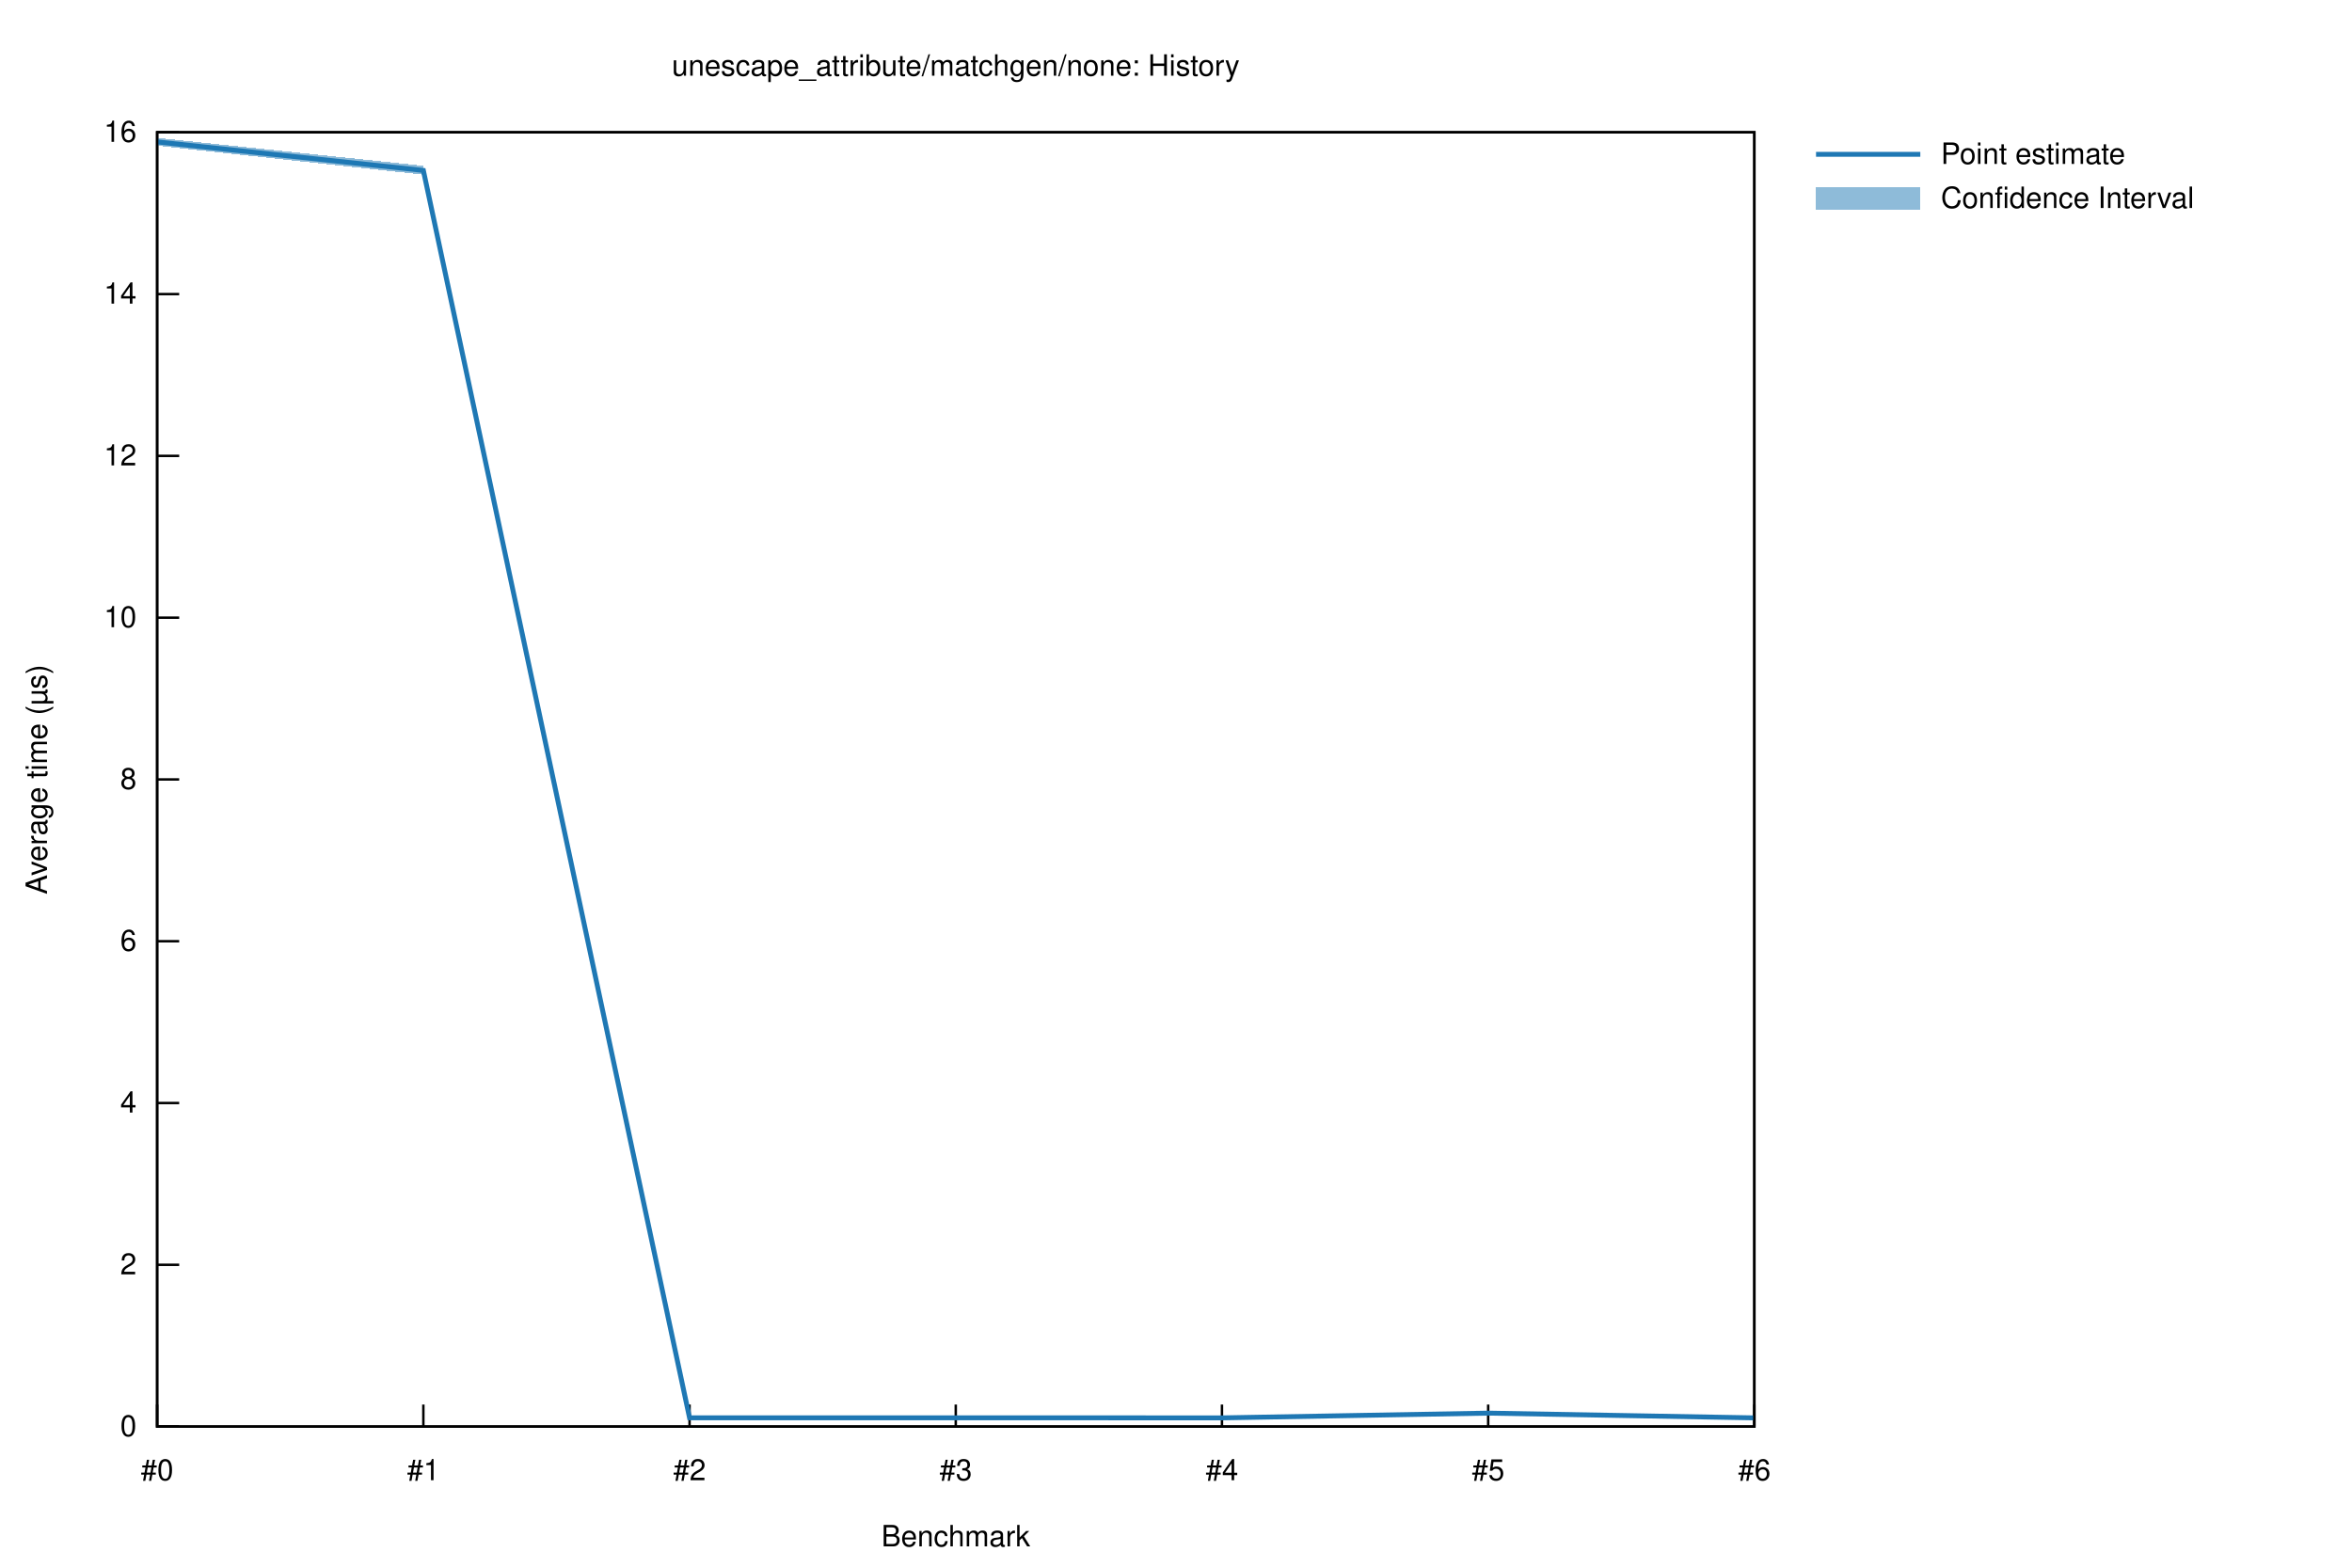
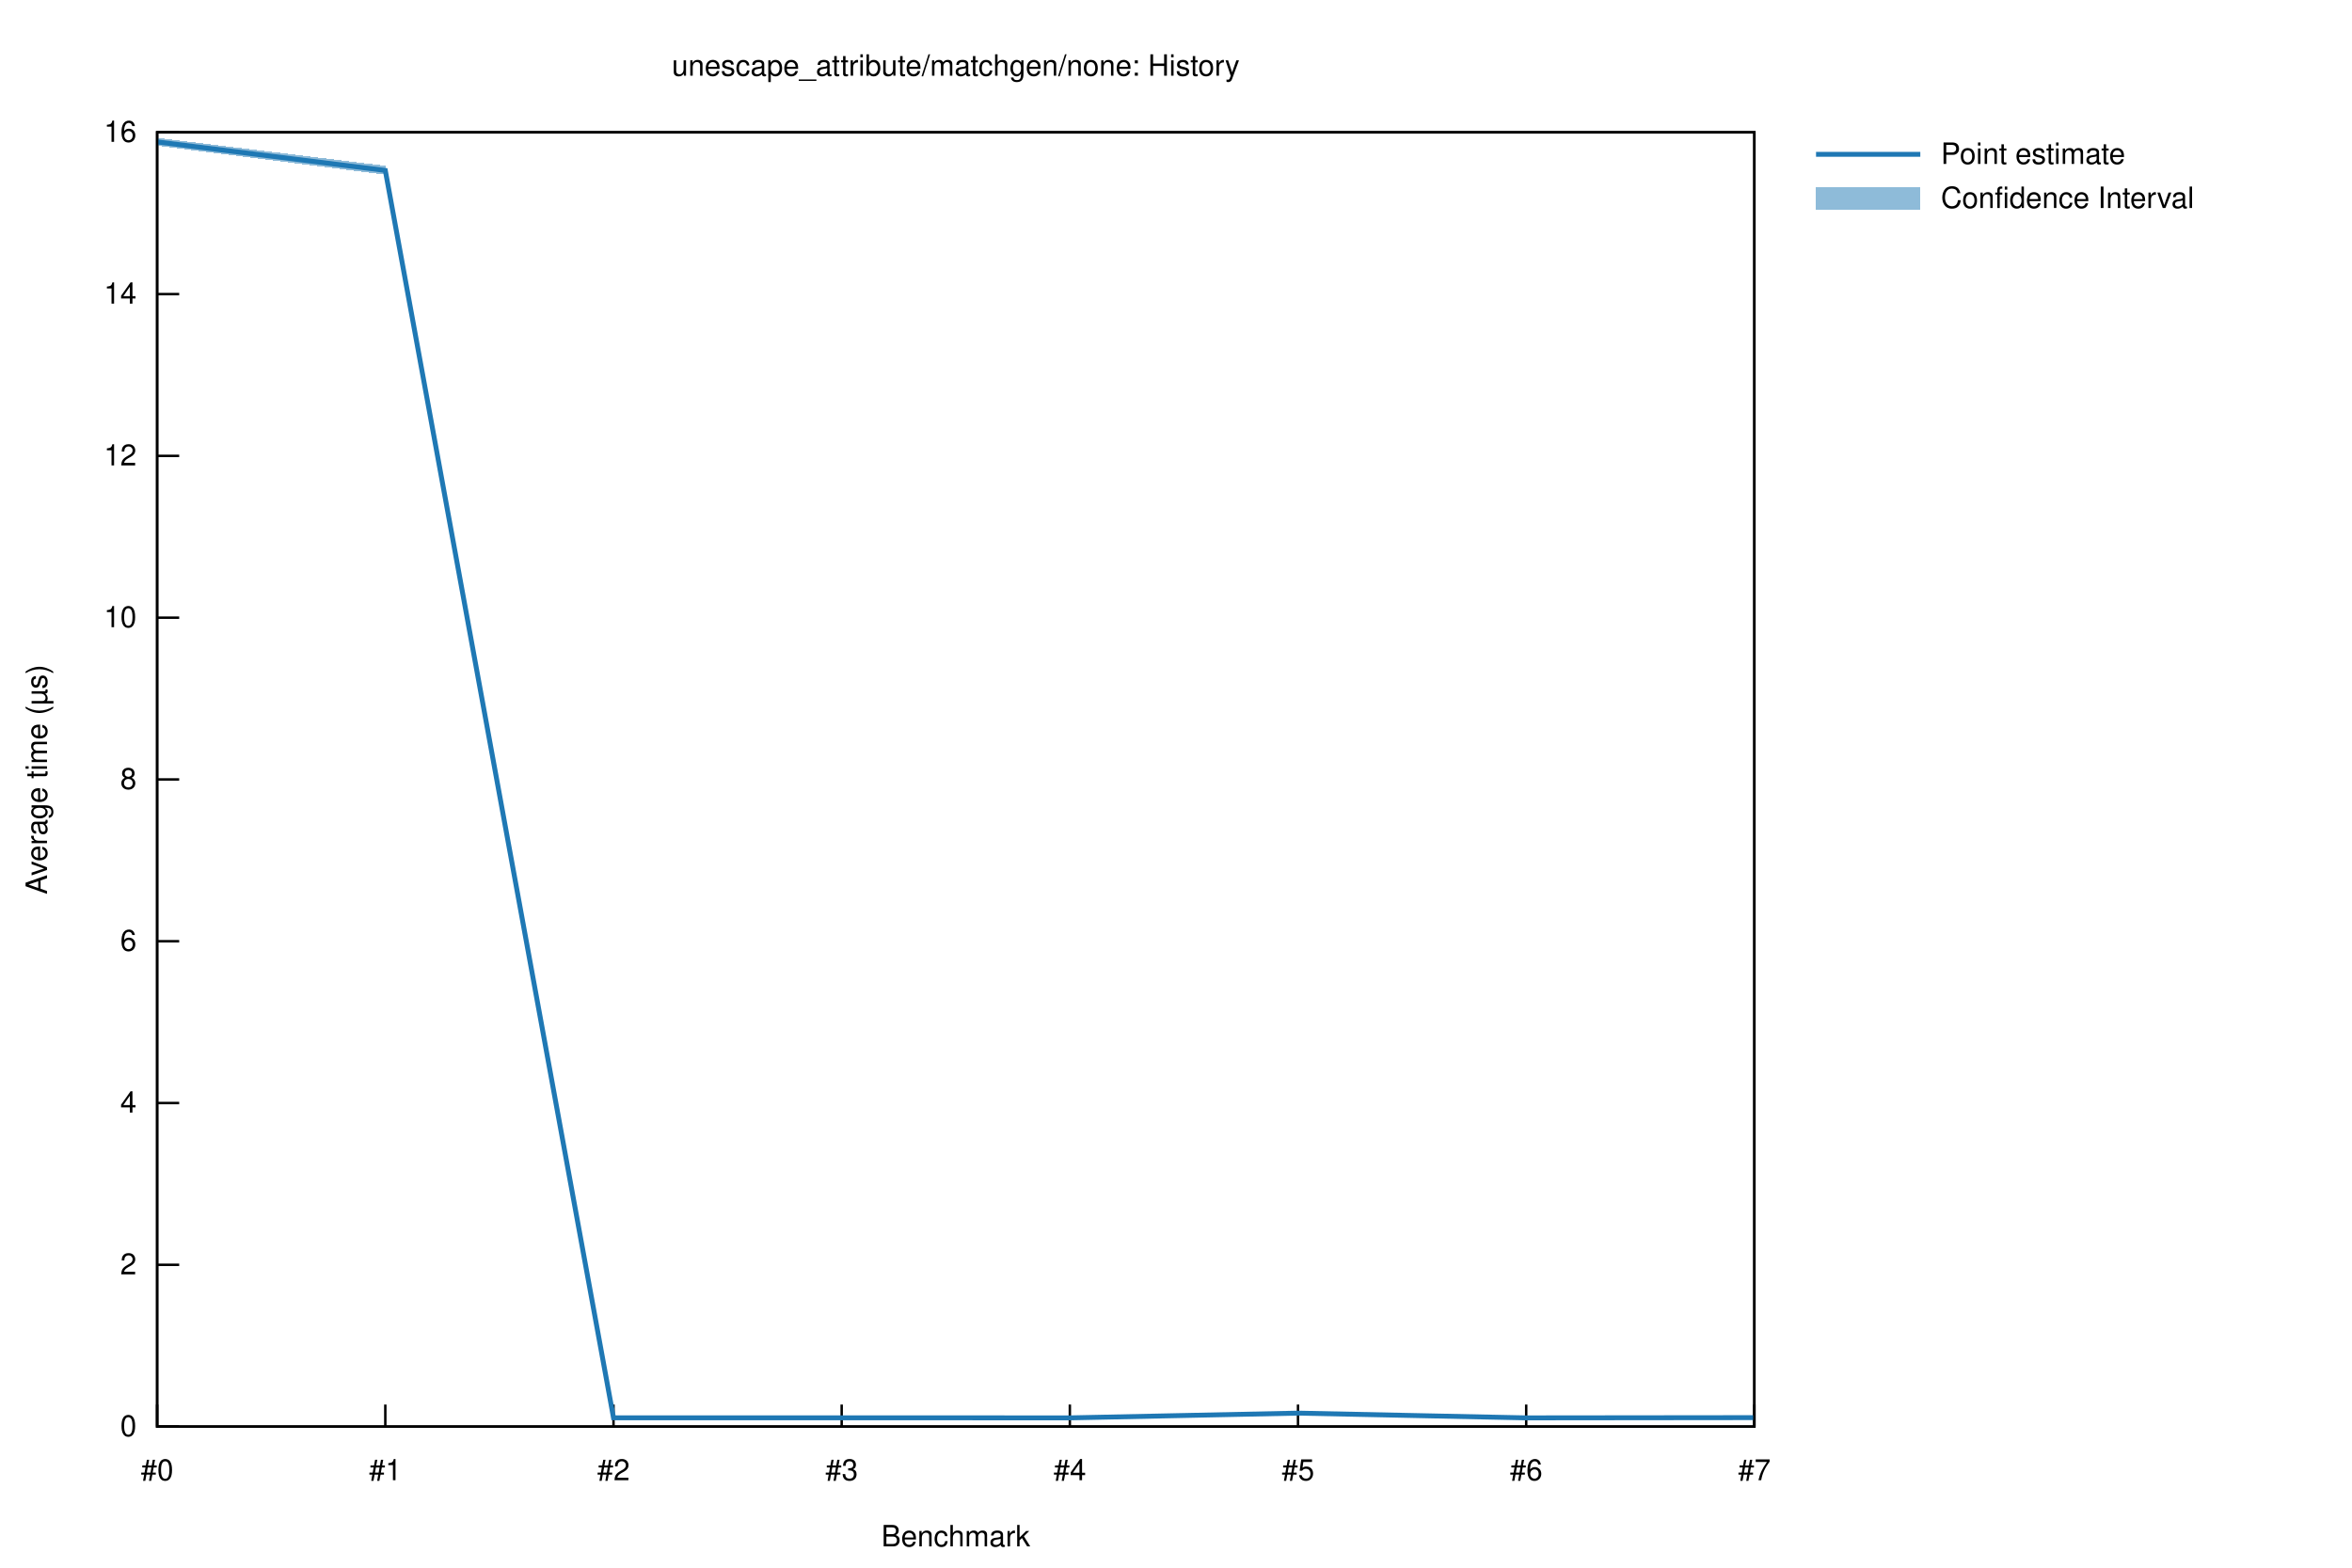
<svg xmlns="http://www.w3.org/2000/svg" xmlns:xlink="http://www.w3.org/1999/xlink" viewBox="0 0 960 640">
  <g id="gnuplot_canvas">
    <rect x="0" y="0" width="960" height="640" fill="none" />
    <defs>
      <circle id="gpDot" r="0.5" stroke-width="0.5" stroke="currentColor" />
      <path id="gpPt0" stroke-width="0.222" stroke="currentColor" d="M-1,0 h2 M0,-1 v2" />
      <path id="gpPt1" stroke-width="0.222" stroke="currentColor" d="M-1,-1 L1,1 M1,-1 L-1,1" />
      <path id="gpPt2" stroke-width="0.222" stroke="currentColor" d="M-1,0 L1,0 M0,-1 L0,1 M-1,-1 L1,1 M-1,1 L1,-1" />
      <rect id="gpPt3" stroke-width="0.222" stroke="currentColor" x="-1" y="-1" width="2" height="2" />
      <rect id="gpPt4" stroke-width="0.222" stroke="currentColor" fill="currentColor" x="-1" y="-1" width="2" height="2" />
      <circle id="gpPt5" stroke-width="0.222" stroke="currentColor" cx="0" cy="0" r="1" />
      <use xlink:href="#gpPt5" id="gpPt6" fill="currentColor" stroke="none" />
      <path id="gpPt7" stroke-width="0.222" stroke="currentColor" d="M0,-1.33 L-1.33,0.67 L1.33,0.67 z" />
      <use xlink:href="#gpPt7" id="gpPt8" fill="currentColor" stroke="none" />
      <use xlink:href="#gpPt7" id="gpPt9" stroke="currentColor" transform="rotate(180)" />
      <use xlink:href="#gpPt9" id="gpPt10" fill="currentColor" stroke="none" />
      <use xlink:href="#gpPt3" id="gpPt11" stroke="currentColor" transform="rotate(45)" />
      <use xlink:href="#gpPt11" id="gpPt12" fill="currentColor" stroke="none" />
      <path id="gpPt13" stroke-width="0.222" stroke="currentColor" d="M0,1.330 L1.265,0.411 L0.782,-1.067 L-0.782,-1.076 L-1.265,0.411 z" />
      <use xlink:href="#gpPt13" id="gpPt14" fill="currentColor" stroke="none" />
      <filter id="textbox" filterUnits="objectBoundingBox" x="0" y="0" height="1" width="1">
        <feFlood flood-color="white" flood-opacity="1" result="bgnd" />
        <feComposite in="SourceGraphic" in2="bgnd" operator="atop" />
      </filter>
      <filter id="greybox" filterUnits="objectBoundingBox" x="0" y="0" height="1" width="1">
        <feFlood flood-color="lightgrey" flood-opacity="1" result="grey" />
        <feComposite in="SourceGraphic" in2="grey" operator="atop" />
      </filter>
    </defs>
    <g fill="none" color="white" stroke="currentColor" stroke-width="1.00" stroke-linecap="butt" stroke-linejoin="miter">
</g>
    <g fill="none" color="black" stroke="currentColor" stroke-width="1.00" stroke-linecap="butt" stroke-linejoin="miter">
      <path stroke="black" d="M64.14,582.40 L73.14,582.40  " />
      <g transform="translate(55.75,586.30)" stroke="none" fill="black" font-family="Helvetica" font-size="12.00" text-anchor="end">
        <text>
          <tspan font-family="Helvetica"> 0</tspan>
        </text>
      </g>
    </g>
    <g fill="none" color="black" stroke="currentColor" stroke-width="1.00" stroke-linecap="butt" stroke-linejoin="miter">
      <path stroke="black" d="M64.14,516.35 L73.14,516.35  " />
      <g transform="translate(55.75,520.25)" stroke="none" fill="black" font-family="Helvetica" font-size="12.00" text-anchor="end">
        <text>
          <tspan font-family="Helvetica"> 2</tspan>
        </text>
      </g>
    </g>
    <g fill="none" color="black" stroke="currentColor" stroke-width="1.00" stroke-linecap="butt" stroke-linejoin="miter">
      <path stroke="black" d="M64.14,450.30 L73.14,450.30  " />
      <g transform="translate(55.75,454.20)" stroke="none" fill="black" font-family="Helvetica" font-size="12.00" text-anchor="end">
        <text>
          <tspan font-family="Helvetica"> 4</tspan>
        </text>
      </g>
    </g>
    <g fill="none" color="black" stroke="currentColor" stroke-width="1.00" stroke-linecap="butt" stroke-linejoin="miter">
      <path stroke="black" d="M64.14,384.25 L73.14,384.25  " />
      <g transform="translate(55.75,388.15)" stroke="none" fill="black" font-family="Helvetica" font-size="12.00" text-anchor="end">
        <text>
          <tspan font-family="Helvetica"> 6</tspan>
        </text>
      </g>
    </g>
    <g fill="none" color="black" stroke="currentColor" stroke-width="1.00" stroke-linecap="butt" stroke-linejoin="miter">
      <path stroke="black" d="M64.14,318.20 L73.14,318.20  " />
      <g transform="translate(55.75,322.10)" stroke="none" fill="black" font-family="Helvetica" font-size="12.00" text-anchor="end">
        <text>
          <tspan font-family="Helvetica"> 8</tspan>
        </text>
      </g>
    </g>
    <g fill="none" color="black" stroke="currentColor" stroke-width="1.00" stroke-linecap="butt" stroke-linejoin="miter">
      <path stroke="black" d="M64.14,252.16 L73.14,252.16  " />
      <g transform="translate(55.75,256.06)" stroke="none" fill="black" font-family="Helvetica" font-size="12.00" text-anchor="end">
        <text>
          <tspan font-family="Helvetica"> 10</tspan>
        </text>
      </g>
    </g>
    <g fill="none" color="black" stroke="currentColor" stroke-width="1.00" stroke-linecap="butt" stroke-linejoin="miter">
      <path stroke="black" d="M64.14,186.11 L73.14,186.11  " />
      <g transform="translate(55.75,190.01)" stroke="none" fill="black" font-family="Helvetica" font-size="12.00" text-anchor="end">
        <text>
          <tspan font-family="Helvetica"> 12</tspan>
        </text>
      </g>
    </g>
    <g fill="none" color="black" stroke="currentColor" stroke-width="1.00" stroke-linecap="butt" stroke-linejoin="miter">
      <path stroke="black" d="M64.14,120.06 L73.14,120.06  " />
      <g transform="translate(55.75,123.96)" stroke="none" fill="black" font-family="Helvetica" font-size="12.00" text-anchor="end">
        <text>
          <tspan font-family="Helvetica"> 14</tspan>
        </text>
      </g>
    </g>
    <g fill="none" color="black" stroke="currentColor" stroke-width="1.00" stroke-linecap="butt" stroke-linejoin="miter">
      <path stroke="black" d="M64.14,54.01 L73.14,54.01  " />
      <g transform="translate(55.75,57.91)" stroke="none" fill="black" font-family="Helvetica" font-size="12.00" text-anchor="end">
        <text>
          <tspan font-family="Helvetica"> 16</tspan>
        </text>
      </g>
    </g>
    <g fill="none" color="black" stroke="currentColor" stroke-width="1.00" stroke-linecap="butt" stroke-linejoin="miter">
      <path stroke="black" d="M64.14,582.40 L64.14,573.40  " />
      <g transform="translate(64.14,604.30)" stroke="none" fill="black" font-family="Helvetica" font-size="12.00" text-anchor="middle">
        <text>
          <tspan font-family="Helvetica">#0</tspan>
        </text>
      </g>
    </g>
    <g fill="none" color="black" stroke="currentColor" stroke-width="1.00" stroke-linecap="butt" stroke-linejoin="miter">
-       <path stroke="black" d="M172.80,582.40 L172.80,573.40  " />
-       <g transform="translate(172.80,604.30)" stroke="none" fill="black" font-family="Helvetica" font-size="12.00" text-anchor="middle">
+       <path stroke="black" d="M157.27,582.40 L157.27,573.40  " />
+       <g transform="translate(157.27,604.30)" stroke="none" fill="black" font-family="Helvetica" font-size="12.00" text-anchor="middle">
        <text>
          <tspan font-family="Helvetica">#1</tspan>
        </text>
      </g>
    </g>
    <g fill="none" color="black" stroke="currentColor" stroke-width="1.00" stroke-linecap="butt" stroke-linejoin="miter">
-       <path stroke="black" d="M281.45,582.40 L281.45,573.40  " />
-       <g transform="translate(281.45,604.30)" stroke="none" fill="black" font-family="Helvetica" font-size="12.00" text-anchor="middle">
+       <path stroke="black" d="M250.41,582.40 L250.41,573.40  " />
+       <g transform="translate(250.41,604.30)" stroke="none" fill="black" font-family="Helvetica" font-size="12.00" text-anchor="middle">
        <text>
          <tspan font-family="Helvetica">#2</tspan>
        </text>
      </g>
    </g>
    <g fill="none" color="black" stroke="currentColor" stroke-width="1.00" stroke-linecap="butt" stroke-linejoin="miter">
-       <path stroke="black" d="M390.11,582.40 L390.11,573.40  " />
-       <g transform="translate(390.11,604.30)" stroke="none" fill="black" font-family="Helvetica" font-size="12.00" text-anchor="middle">
+       <path stroke="black" d="M343.54,582.40 L343.54,573.40  " />
+       <g transform="translate(343.54,604.30)" stroke="none" fill="black" font-family="Helvetica" font-size="12.00" text-anchor="middle">
        <text>
          <tspan font-family="Helvetica">#3</tspan>
        </text>
      </g>
    </g>
    <g fill="none" color="black" stroke="currentColor" stroke-width="1.00" stroke-linecap="butt" stroke-linejoin="miter">
-       <path stroke="black" d="M498.76,582.40 L498.76,573.40  " />
-       <g transform="translate(498.76,604.30)" stroke="none" fill="black" font-family="Helvetica" font-size="12.00" text-anchor="middle">
+       <path stroke="black" d="M436.67,582.40 L436.67,573.40  " />
+       <g transform="translate(436.67,604.30)" stroke="none" fill="black" font-family="Helvetica" font-size="12.00" text-anchor="middle">
        <text>
          <tspan font-family="Helvetica">#4</tspan>
        </text>
      </g>
    </g>
    <g fill="none" color="black" stroke="currentColor" stroke-width="1.00" stroke-linecap="butt" stroke-linejoin="miter">
-       <path stroke="black" d="M607.42,582.40 L607.42,573.40  " />
-       <g transform="translate(607.42,604.30)" stroke="none" fill="black" font-family="Helvetica" font-size="12.00" text-anchor="middle">
+       <path stroke="black" d="M529.80,582.40 L529.80,573.40  " />
+       <g transform="translate(529.80,604.30)" stroke="none" fill="black" font-family="Helvetica" font-size="12.00" text-anchor="middle">
        <text>
          <tspan font-family="Helvetica">#5</tspan>
+         </text>
+       </g>
+     </g>
+     <g fill="none" color="black" stroke="currentColor" stroke-width="1.00" stroke-linecap="butt" stroke-linejoin="miter">
+       <path stroke="black" d="M622.94,582.40 L622.94,573.40  " />
+       <g transform="translate(622.94,604.30)" stroke="none" fill="black" font-family="Helvetica" font-size="12.00" text-anchor="middle">
+         <text>
+           <tspan font-family="Helvetica">#6</tspan>
        </text>
      </g>
    </g>
    <g fill="none" color="black" stroke="currentColor" stroke-width="1.00" stroke-linecap="butt" stroke-linejoin="miter">
      <path stroke="black" d="M716.07,582.40 L716.07,573.40  " />
      <g transform="translate(716.07,604.30)" stroke="none" fill="black" font-family="Helvetica" font-size="12.00" text-anchor="middle">
        <text>
-           <tspan font-family="Helvetica">#6</tspan>
+           <tspan font-family="Helvetica">#7</tspan>
        </text>
      </g>
    </g>
    <g fill="none" color="black" stroke="currentColor" stroke-width="1.00" stroke-linecap="butt" stroke-linejoin="miter">
</g>
    <g fill="none" color="black" stroke="currentColor" stroke-width="1.00" stroke-linecap="butt" stroke-linejoin="miter">
      <path stroke="black" d="M64.14,54.01 L64.14,582.40 L716.07,582.40 L716.07,54.01 L64.14,54.01 Z  " />
    </g>
    <g fill="none" color="black" stroke="currentColor" stroke-width="1.00" stroke-linecap="butt" stroke-linejoin="miter">
</g>
    <g id="gnuplot_plot_1">
      <g fill="none" color="white" stroke="black" stroke-width="2.00" stroke-linecap="butt" stroke-linejoin="miter">
</g>
      <g fill="none" color="black" stroke="currentColor" stroke-width="2.00" stroke-linecap="butt" stroke-linejoin="miter">
        <g transform="translate(792.19,66.91)" stroke="none" fill="black" font-family="Helvetica" font-size="12.00" text-anchor="start">
          <text>
            <tspan font-family="Helvetica">Point estimate</tspan>
          </text>
        </g>
      </g>
      <g fill="none" color="black" stroke="currentColor" stroke-width="2.00" stroke-linecap="butt" stroke-linejoin="miter">
-         <path stroke="rgb( 31, 120, 180)" d="M741.24,63.01 L783.80,63.01 M64.14,57.93 L172.80,69.58 L281.45,578.81 L390.11,578.81 L498.76,578.84 L607.42,576.90   L716.07,578.84  " />
+         <path stroke="rgb( 31, 120, 180)" d="M741.24,63.01 L783.80,63.01 M64.14,57.93 L157.27,69.58 L250.41,578.81 L343.54,578.81 L436.67,578.84 L529.80,576.90   L622.94,578.84 L716.07,578.74  " />
      </g>
    </g>
    <g id="gnuplot_plot_2">
      <g fill="none" color="white" stroke="rgb( 31, 120, 180)" stroke-width="1.00" stroke-linecap="butt" stroke-linejoin="miter">
</g>
      <g fill="none" color="black" stroke="currentColor" stroke-width="1.00" stroke-linecap="butt" stroke-linejoin="miter">
        <g transform="translate(792.19,84.91)" stroke="none" fill="black" font-family="Helvetica" font-size="12.00" text-anchor="start">
          <text>
            <tspan font-family="Helvetica">Confidence Interval</tspan>
          </text>
        </g>
      </g>
      <g fill="none" color="black" stroke="currentColor" stroke-width="1.00" stroke-linecap="butt" stroke-linejoin="miter">
        <g stroke="none" shape-rendering="crispEdges">
          <polygon fill="rgb( 31, 120, 180)" fill-opacity="0.5" points="741.24,85.51 783.80,85.51 783.80,76.51 741.24,76.51 " />
-           <polygon fill="rgb( 31, 120, 180)" fill-opacity="0.5" points="64.14,56.27 172.80,67.66 281.45,578.80 390.11,578.79 498.76,578.83 607.42,576.86 716.07,578.82 716.07,578.85 607.42,576.92 498.76,578.85 390.11,578.83 281.45,578.83 172.80,71.32 64.14,59.47 " />
+           <polygon fill="rgb( 31, 120, 180)" fill-opacity="0.5" points="64.14,56.27 157.27,67.66 250.41,578.80 343.54,578.79 436.67,578.83 529.80,576.86 622.94,578.82 716.07,578.72 716.07,578.75 622.94,578.85 529.80,576.92 436.67,578.85 343.54,578.83 250.41,578.83 157.27,71.32 64.14,59.47 " />
        </g>
      </g>
    </g>
    <g fill="none" color="white" stroke="rgb( 31, 120, 180)" stroke-width="2.00" stroke-linecap="butt" stroke-linejoin="miter">
</g>
    <g fill="none" color="black" stroke="currentColor" stroke-width="2.00" stroke-linecap="butt" stroke-linejoin="miter">
</g>
    <g fill="none" color="black" stroke="black" stroke-width="1.00" stroke-linecap="butt" stroke-linejoin="miter">
</g>
    <g fill="none" color="black" stroke="currentColor" stroke-width="1.00" stroke-linecap="butt" stroke-linejoin="miter">
      <path stroke="black" d="M64.14,54.01 L64.14,582.40 L716.07,582.40 L716.07,54.01 L64.14,54.01 Z  " />
      <g transform="translate(19.18,318.21) rotate(270.00)" stroke="none" fill="black" font-family="Helvetica" font-size="12.00" text-anchor="middle">
        <text>
          <tspan font-family="Helvetica">Average time (µs)</tspan>
        </text>
      </g>
    </g>
    <g fill="none" color="black" stroke="currentColor" stroke-width="1.00" stroke-linecap="butt" stroke-linejoin="miter">
      <g transform="translate(390.10,631.30)" stroke="none" fill="black" font-family="Helvetica" font-size="12.00" text-anchor="middle">
        <text>
          <tspan font-family="Helvetica">Benchmark</tspan>
        </text>
      </g>
    </g>
    <g fill="none" color="black" stroke="currentColor" stroke-width="1.00" stroke-linecap="butt" stroke-linejoin="miter">
</g>
    <g fill="none" color="black" stroke="currentColor" stroke-width="1.00" stroke-linecap="butt" stroke-linejoin="miter">
      <g transform="translate(390.10,30.91)" stroke="none" fill="black" font-family="Helvetica" font-size="12.00" text-anchor="middle">
        <text>
          <tspan font-family="Helvetica">unescape_attribute/matchgen/none: History</tspan>
        </text>
      </g>
    </g>
    <g fill="none" color="black" stroke="currentColor" stroke-width="1.00" stroke-linecap="butt" stroke-linejoin="miter">
</g>
  </g>
</svg>
